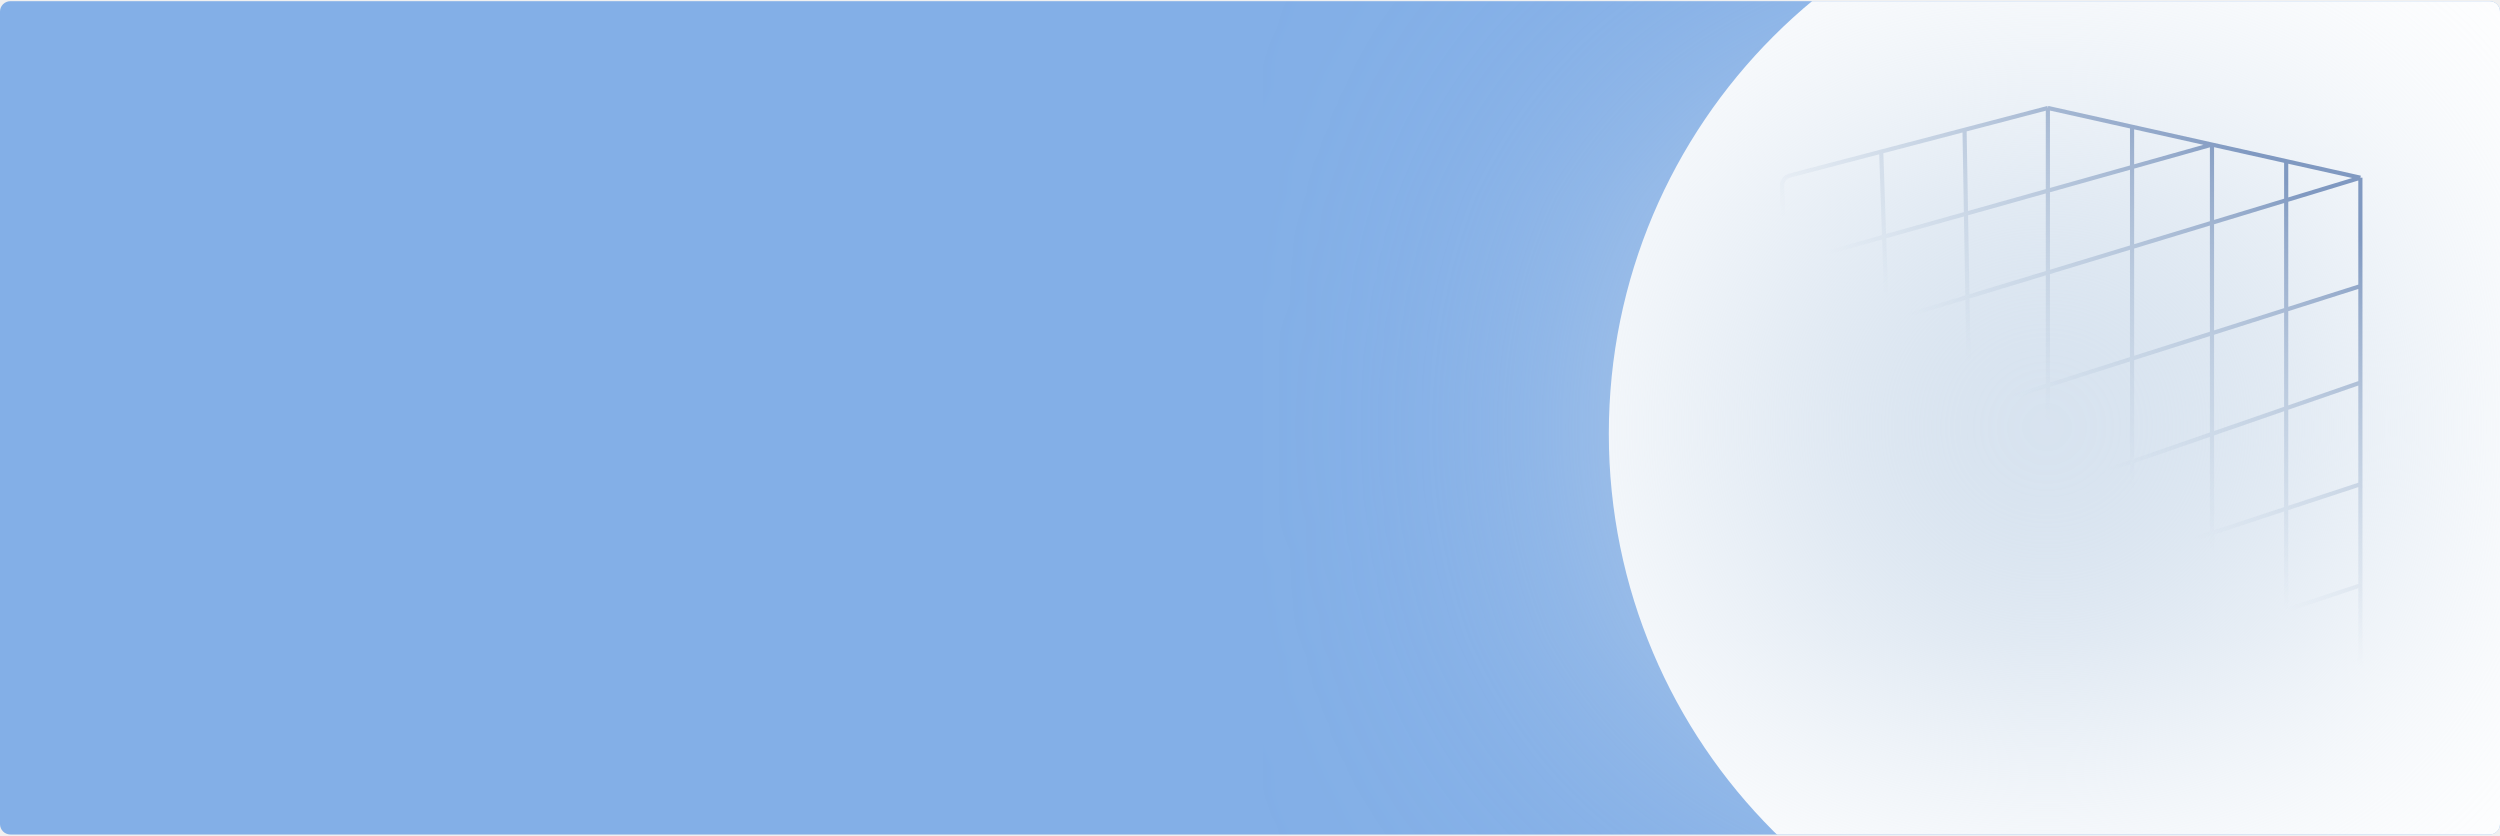
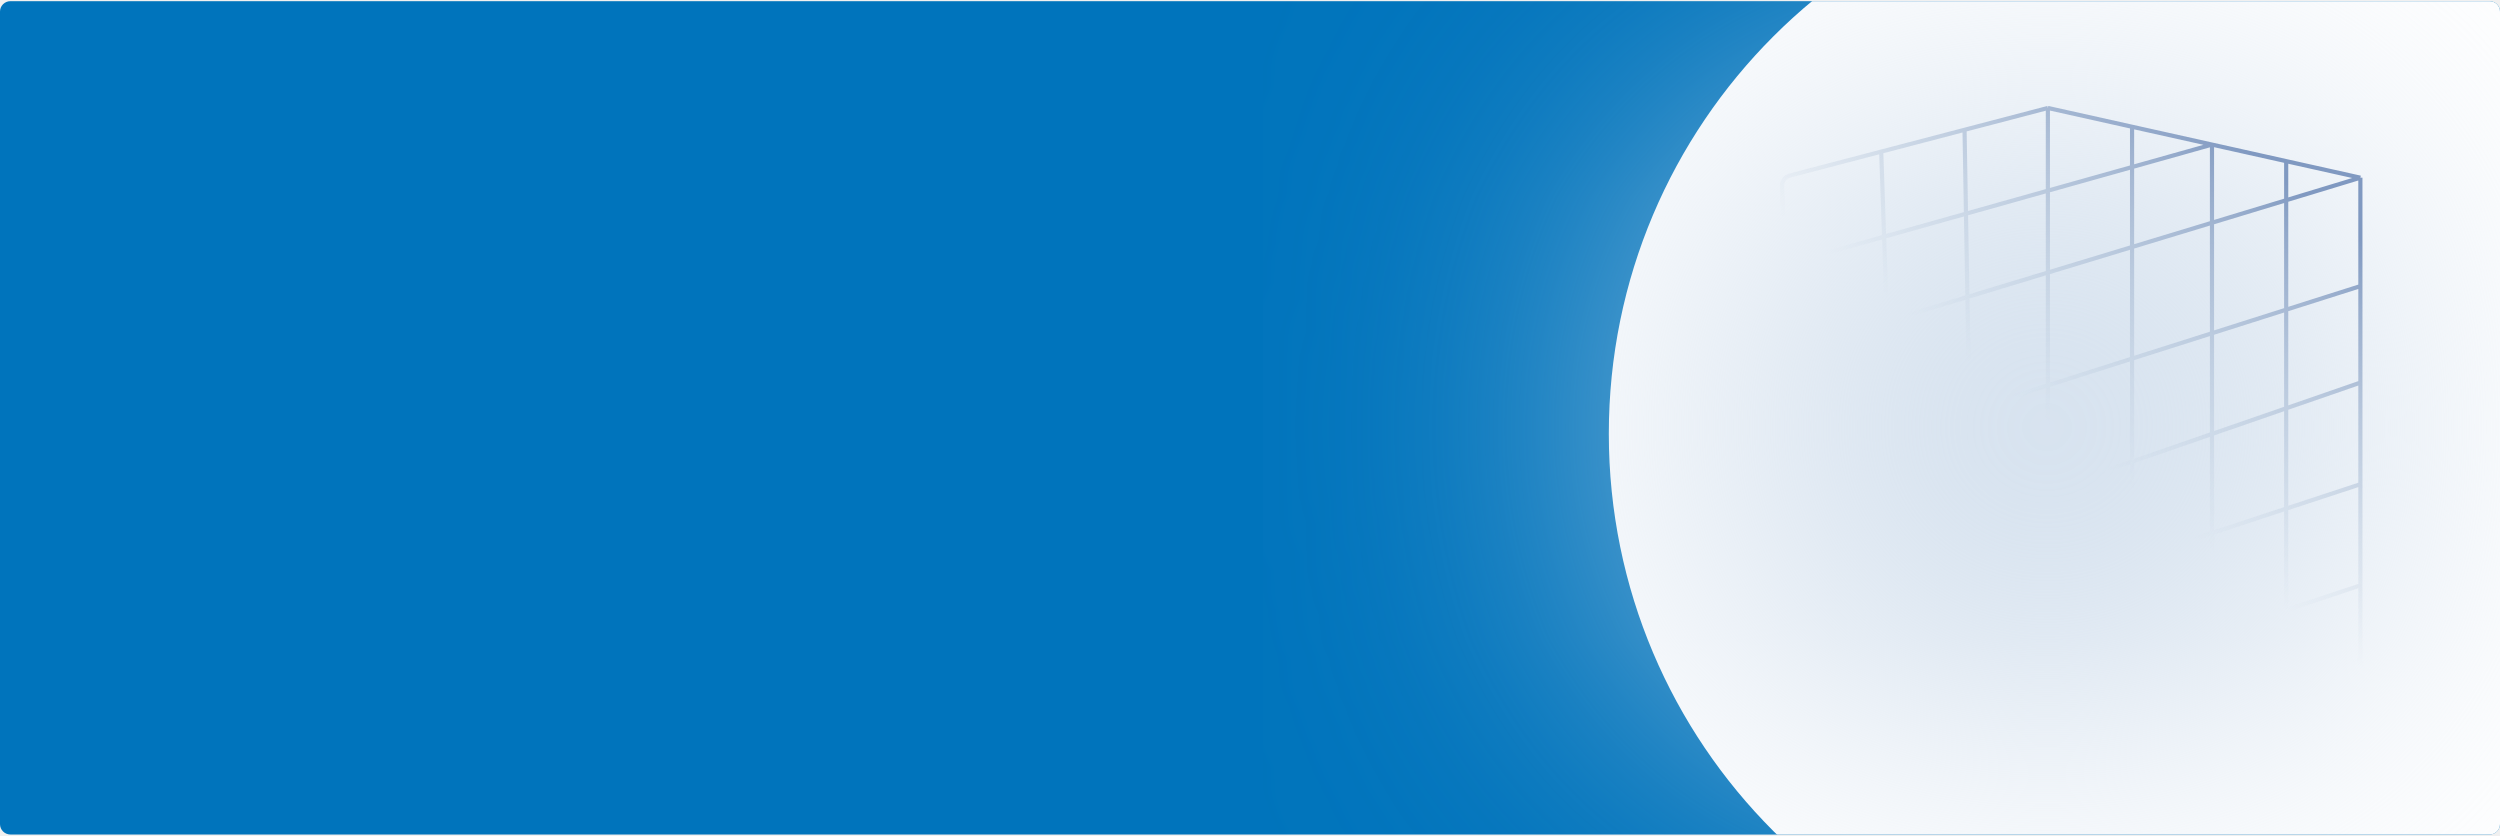
<svg xmlns="http://www.w3.org/2000/svg" width="1200" height="401" fill="none">
  <rect y="1.446" width="1200" height="397.345" rx="5" fill="url(#paint0_linear_4_2705)" />
  <path d="M0 5.565a5 5 0 015-5h1190a5 5 0 015 5v390a5 5 0 01-5 5H5a5 5 0 01-5-5v-390z" fill="url(#paint1_linear_4_2705)" />
  <mask id="a" style="mask-type:alpha" maskUnits="userSpaceOnUse" x="0" y="0" width="1200" height="401">
    <rect y=".565" width="1200" height="400" rx="5" fill="#D9D9D9" />
  </mask>
  <g mask="url(#a)">
    <circle cx="1041.99" cy="208.192" r="269.76" fill="#fff" />
    <g filter="url(#filter0_f_4_2705)">
      <circle cx="982.587" cy="205.066" r="176.228" fill="#CFDDEC" />
    </g>
    <path d="M982.978 330.792l-35.204 12.646m35.204-12.646V51.827m0 278.965l40.412 5.882m-40.412-5.882l150.002-49.794m0-195.704l-35.61-7.945m35.61 7.945v52.038m0-52.038L858.003 168.76M982.978 51.827l-40 10.479m40-10.48l40.412 9.017M912.57 356.084l-41.296 14.834c-3.192 1.147-6.575-1.15-6.688-4.539l-1.504-45.179m49.488 34.884l-9.592-283.3m9.592 283.3l35.204-12.646M902.978 72.784l-43.892 11.498a5 5 0 00-3.73 5.004l1.257 37.741m46.365-54.243l40-10.479m0 0l4.796 281.133m75.616-282.595v275.831m0-275.831l38.36 8.56m-38.36 267.271l38.36 5.585m0 0V69.403m0 272.856l35.62 5.184m-35.62-5.184l71.23-25.446m-71.23-247.41l35.62 7.946m-35.62-7.946l-205.137 57.624m240.757-49.678v270.094m0 0l29.89 4.351c3.01.44 5.72-1.899 5.72-4.947v-30.034M863.082 321.2l269.898-88.771M863.082 321.2l-1.455-43.671m271.353-45.1v-48.772m0 48.772v48.569m-271.353-3.469l271.353-93.872m-271.353 93.872l-1.781-53.466m273.134-40.406v-46.325m-273.134 86.731l273.134-86.731m-273.134 86.731l-1.843-55.304m0 0l-1.39-41.732m276.367 153.971v35.815" stroke="url(#paint2_linear_4_2705)" stroke-width="2" />
  </g>
  <defs>
    <linearGradient id="paint0_linear_4_2705" x1="112.5" y1="46.919" x2="639.943" y2="665.619" gradientUnits="userSpaceOnUse">
      <stop stop-color="#E9F7FF" />
      <stop offset="1" stop-color="#FFDBD5" />
    </linearGradient>
    <linearGradient id="paint1_linear_4_2705" x1="124.5" y1="31.775" x2="792.369" y2="802.83" gradientUnits="userSpaceOnUse">
-       <stop offset="1" stop-color="#83AFE7" />
+       <stop offset="1" stop-color="#0074BC" />
      <stop offset="1" stop-color="#F42028" stop-opacity=".4" />
      <stop offset="1" stop-color="#FF000F" stop-opacity=".29" />
    </linearGradient>
    <linearGradient id="paint2_linear_4_2705" x1="1119.38" y1="104.025" x2="1019.73" y2="231.83" gradientUnits="userSpaceOnUse">
      <stop stop-color="#8099C1" />
      <stop offset="1" stop-color="#B0C2D5" stop-opacity="0" />
    </linearGradient>
    <filter id="filter0_f_4_2705" x="606.358" y="-171.162" width="752.456" height="752.456" filterUnits="userSpaceOnUse" color-interpolation-filters="sRGB">
      <feFlood flood-opacity="0" result="BackgroundImageFix" />
      <feBlend in="SourceGraphic" in2="BackgroundImageFix" result="shape" />
      <feGaussianBlur stdDeviation="100" result="effect1_foregroundBlur_4_2705" />
    </filter>
  </defs>
</svg>
